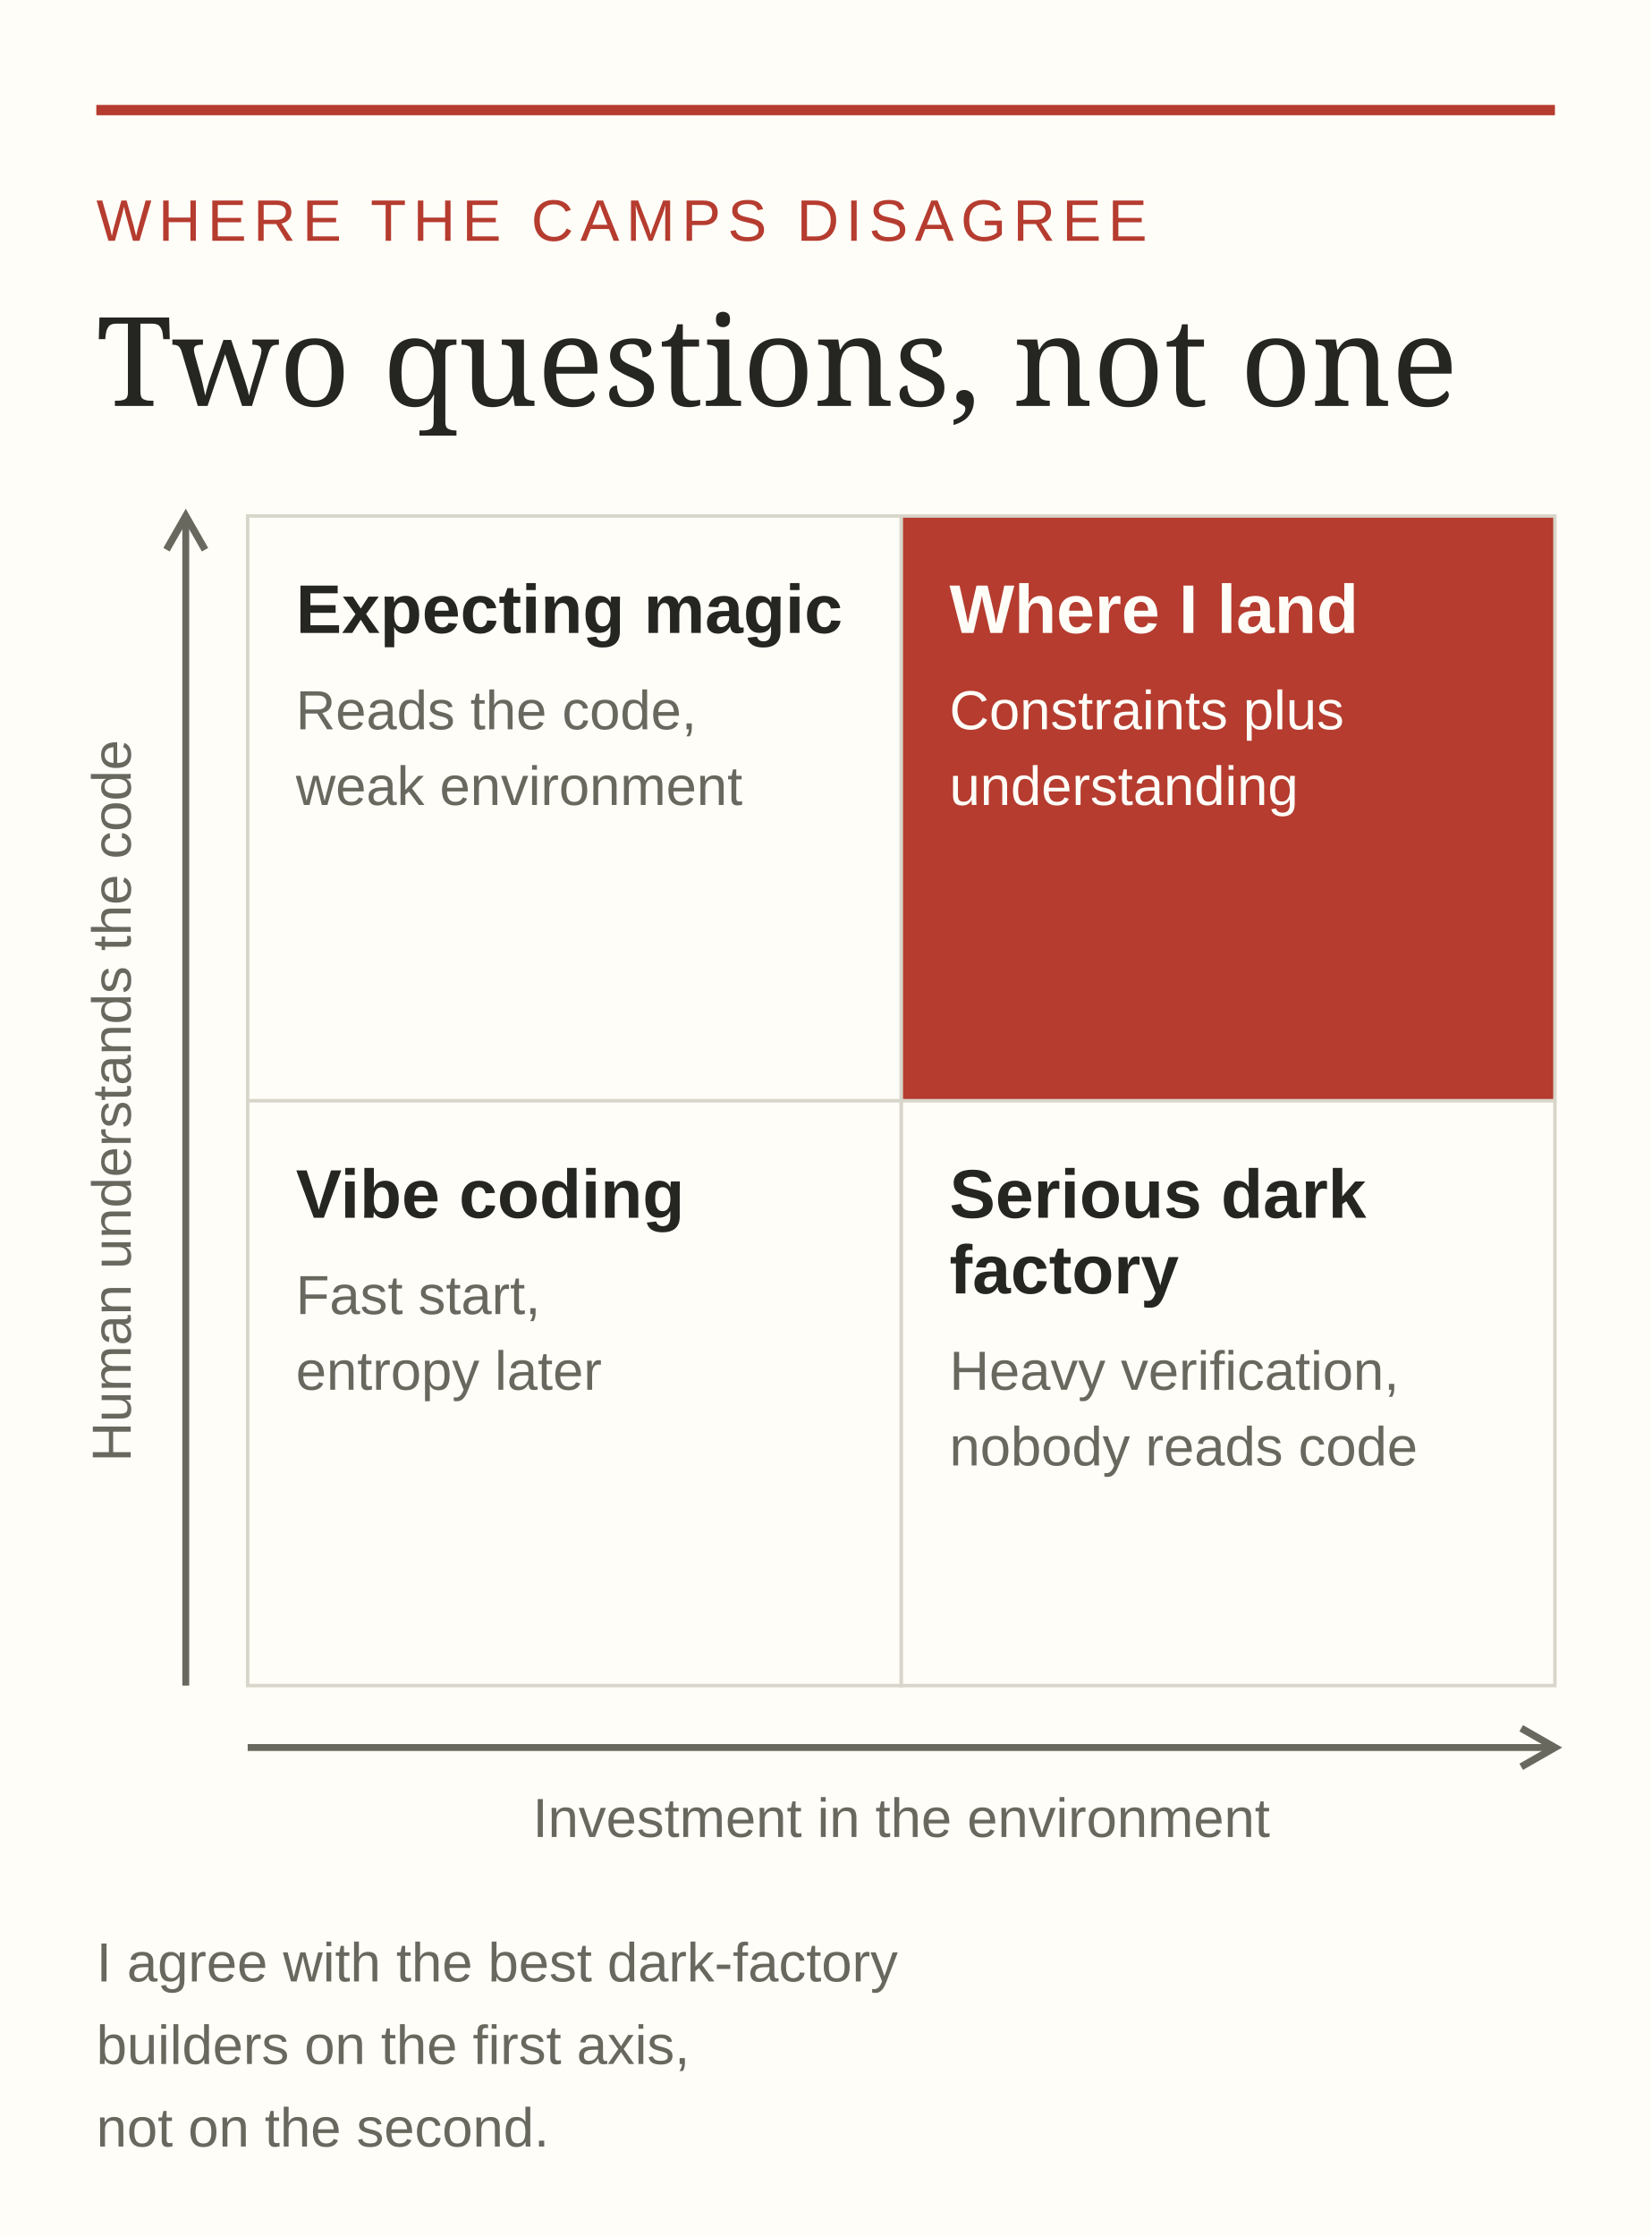
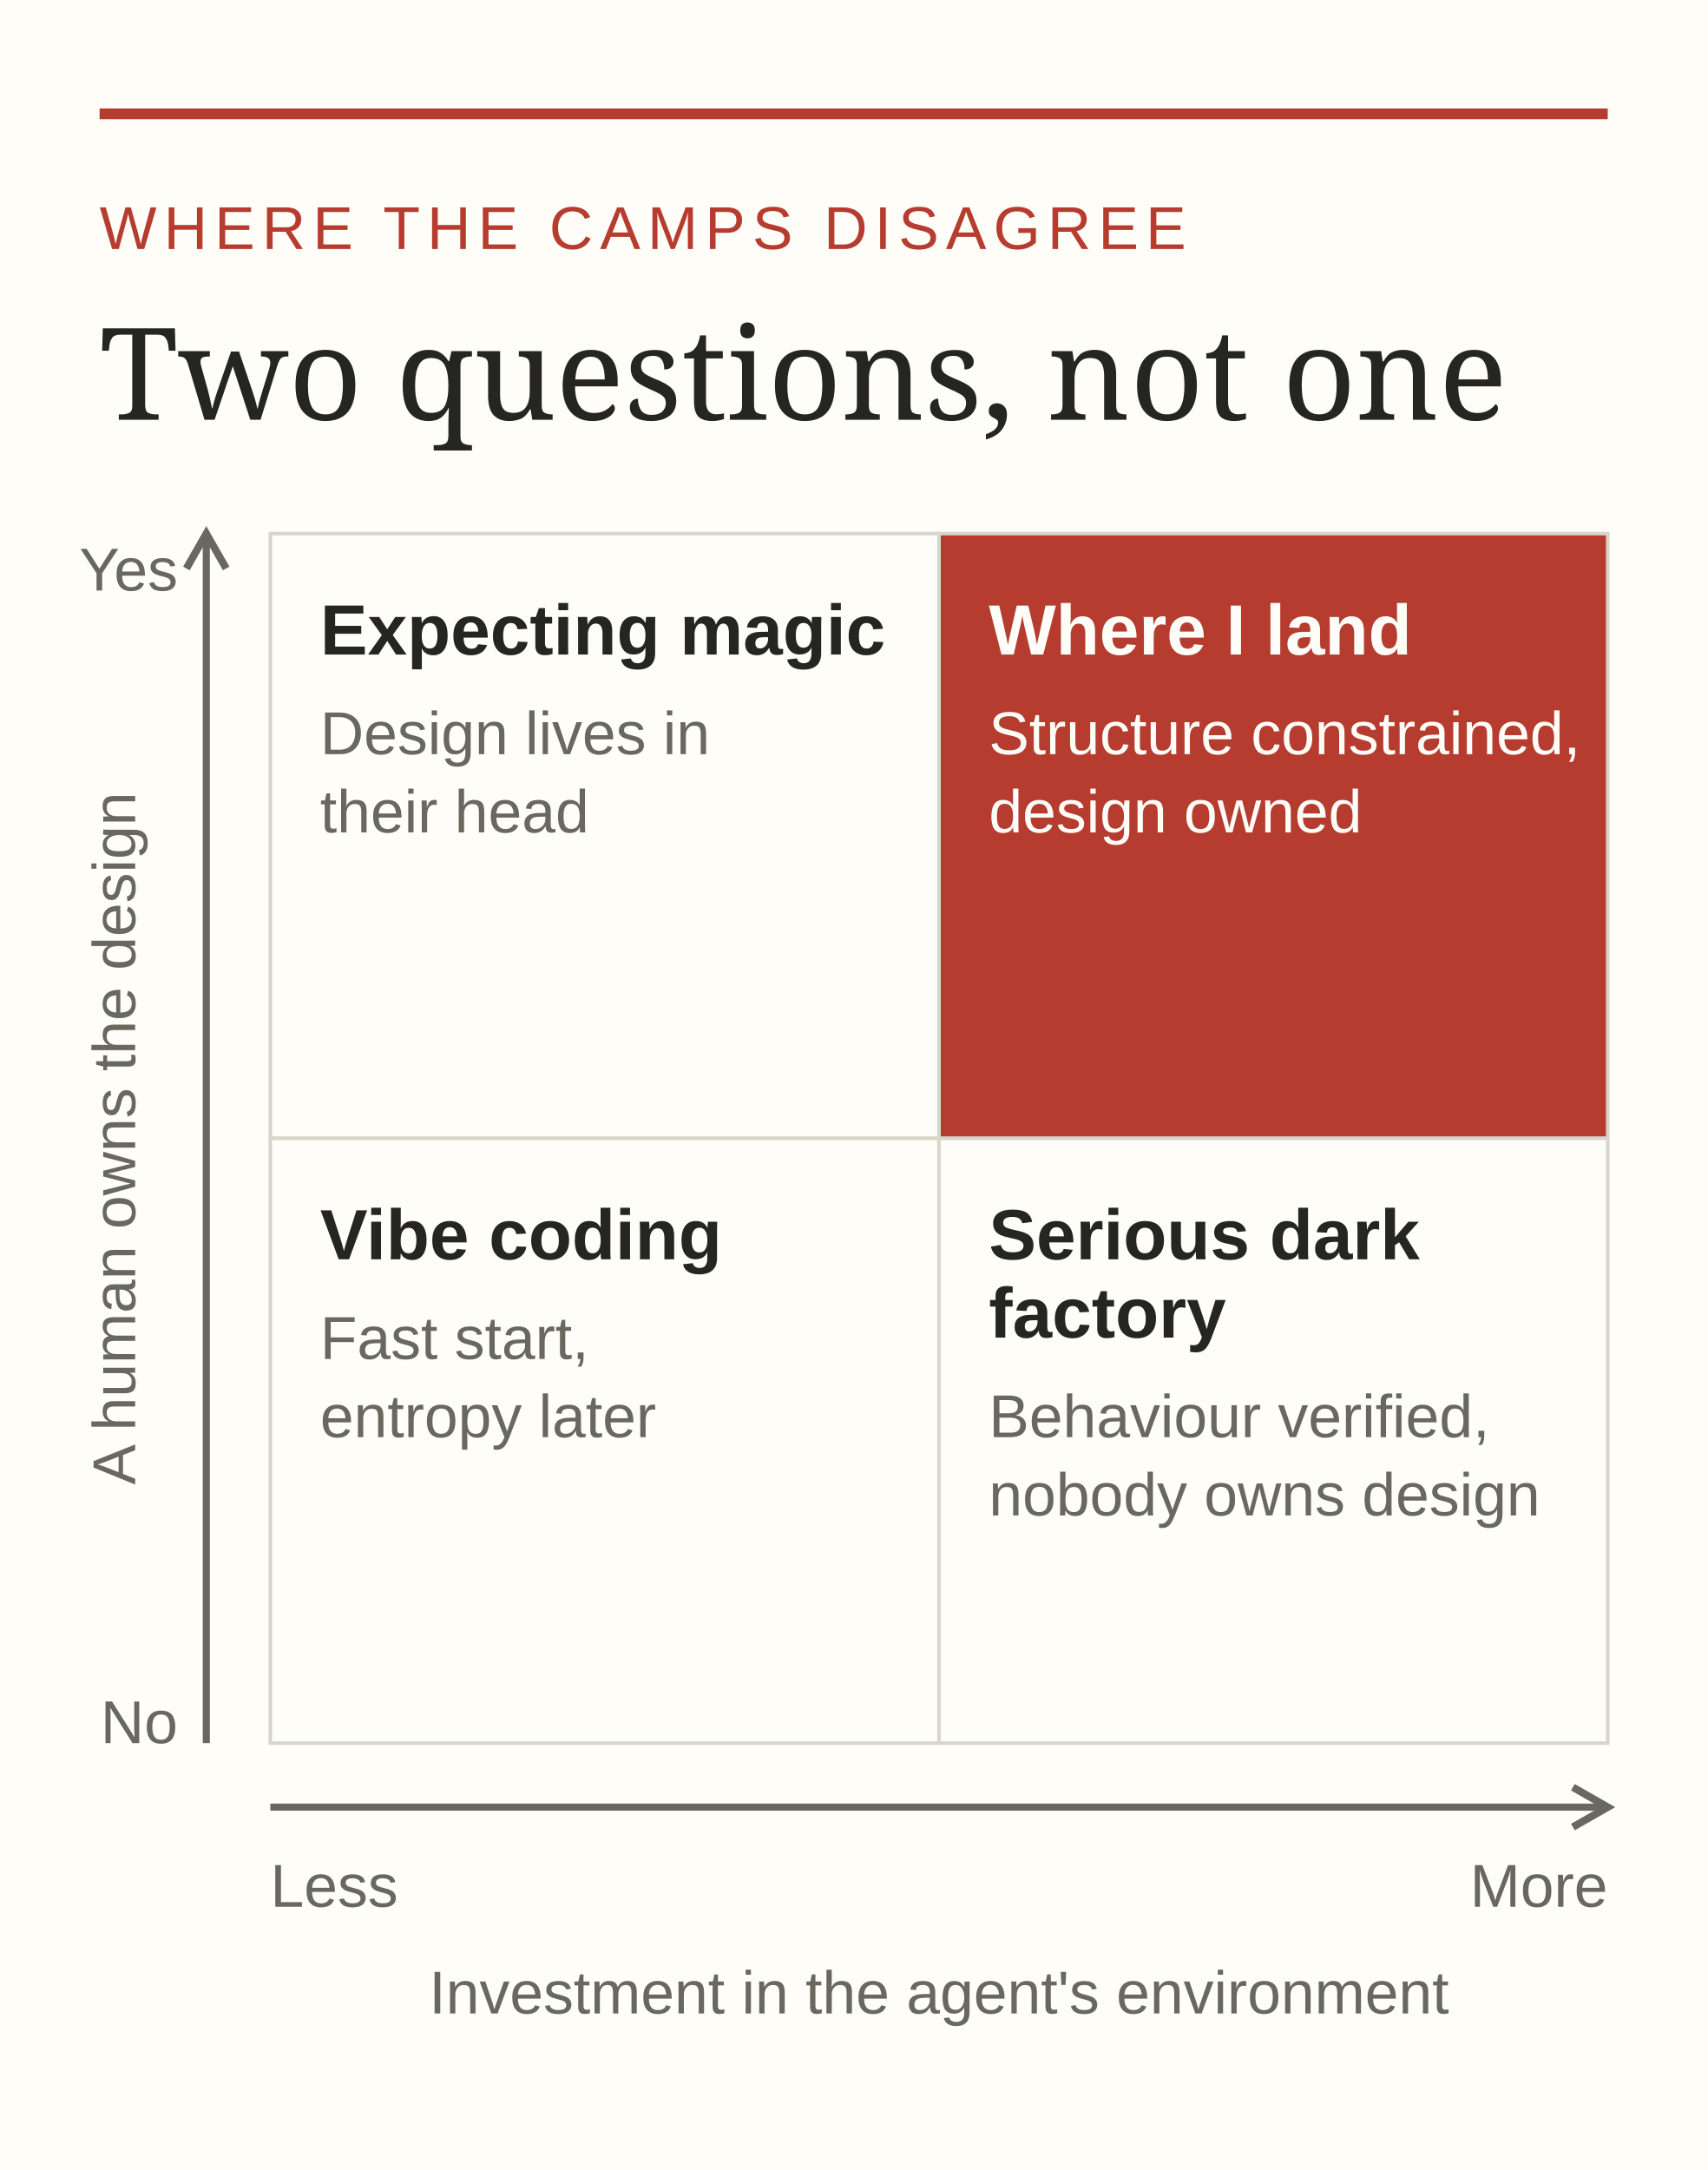
- <svg xmlns="http://www.w3.org/2000/svg" width="480" height="650" viewBox="0 0 480 650" role="img" aria-labelledby="title desc">
-   <rect width="480" height="650" fill="#fffdf8" />
+ <svg xmlns="http://www.w3.org/2000/svg" width="480" height="610" viewBox="0 0 480 610" role="img" aria-labelledby="title desc">
+   <rect width="480" height="610" fill="#fffdf8" />
  <defs>
    <marker id="arrow" viewBox="0 0 10 10" refX="8" refY="5" markerWidth="7" markerHeight="7" orient="auto-start-reverse">
      <path d="M1 1 8 5 1 9" fill="none" stroke="#68685f" stroke-width="1.5" />
    </marker>
  </defs>
-   <style>text{font-family:Arial,Helvetica,sans-serif;fill:#252521}.label{font-size:23px;font-weight:700}.name{font-size:20px;font-weight:700}.body{font-size:21px}.small{font-size:18px;fill:#68685f}.desc{font-size:16px;fill:#68685f}.kicker{font-size:17px;letter-spacing:2px;fill:#b53c2f}.title{font-family:Georgia,serif;font-size:36px}.big{font-family:Georgia,serif;font-size:30px}.inv{fill:#fffdf8}.arrow{fill:none;stroke:#68685f;stroke-width:2;marker-end:url(#arrow)}</style>
+   <style>text{font-family:Arial,Helvetica,sans-serif;fill:#252521}.label{font-size:23px;font-weight:700}.name{font-size:20px;font-weight:700}.small{font-size:18px;fill:#68685f}.desc{font-size:17px;fill:#68685f}.kicker{font-size:17px;letter-spacing:2px;fill:#b53c2f}.title{font-family:Georgia,serif;font-size:36px}.big{font-family:Georgia,serif;font-size:30px}.redtext{fill:#b53c2f}.inv{fill:#fffdf8}.arrow{fill:none;stroke:#68685f;stroke-width:2;marker-end:url(#arrow)}</style>
  <path d="M28 32H452" stroke="#b53c2f" stroke-width="3" />
  <text x="28" y="70" class="kicker" text-anchor="start">WHERE THE CAMPS DISAGREE</text>
  <text x="28" y="118" class="title" text-anchor="start">Two questions, not one</text>
-   <rect x="72" y="150" width="190" height="170" rx="0" fill="#fffdf8" stroke="#d8d5ca" />
-   <text x="86" y="184" class="name" text-anchor="start">Expecting magic</text>
-   <text x="86" y="212" class="desc" text-anchor="start">Reads the code,</text>
-   <text x="86" y="234" class="desc" text-anchor="start">weak environment</text>
-   <rect x="262" y="150" width="190" height="170" rx="0" fill="#b53c2f" stroke="#d8d5ca" />
-   <text x="276" y="184" class="name inv" text-anchor="start">Where I land</text>
-   <text x="276" y="212" class="desc inv" text-anchor="start">Constraints plus</text>
-   <text x="276" y="234" class="desc inv" text-anchor="start">understanding</text>
-   <rect x="72" y="320" width="190" height="170" rx="0" fill="#fffdf8" stroke="#d8d5ca" />
-   <text x="86" y="354" class="name" text-anchor="start">Vibe coding</text>
-   <text x="86" y="382" class="desc" text-anchor="start">Fast start,</text>
-   <text x="86" y="404" class="desc" text-anchor="start">entropy later</text>
-   <rect x="262" y="320" width="190" height="170" rx="0" fill="#fffdf8" stroke="#d8d5ca" />
-   <text x="276" y="354" class="name" text-anchor="start">Serious dark</text>
-   <text x="276" y="376" class="name" text-anchor="start">factory</text>
-   <text x="276" y="404" class="desc" text-anchor="start">Heavy verification,</text>
-   <text x="276" y="426" class="desc" text-anchor="start">nobody reads code</text>
-   <path d="M72 508H452" class="arrow" />
-   <text x="262" y="534" class="desc" text-anchor="middle">Investment in the environment</text>
-   <path d="M54 490V150" class="arrow" />
-   <text x="0" y="0" class="desc" text-anchor="middle" transform="translate(38 320) rotate(-90)">Human understands the code</text>
-   <text x="28" y="576" class="desc" text-anchor="start">I agree with the best dark-factory</text>
-   <text x="28" y="600" class="desc" text-anchor="start">builders on the first axis,</text>
-   <text x="28" y="624" class="desc" text-anchor="start">not on the second.</text>
+   <rect x="76" y="150" width="188" height="170" rx="0" fill="#fffdf8" stroke="#d8d5ca" />
+   <text x="90" y="184" class="name" text-anchor="start">Expecting magic</text>
+   <text x="90" y="212" class="desc" text-anchor="start">Design lives in</text>
+   <text x="90" y="234" class="desc" text-anchor="start">their head</text>
+   <rect x="264" y="150" width="188" height="170" rx="0" fill="#b53c2f" stroke="#d8d5ca" />
+   <text x="278" y="184" class="name inv" text-anchor="start">Where I land</text>
+   <text x="278" y="212" class="desc inv" text-anchor="start">Structure constrained,</text>
+   <text x="278" y="234" class="desc inv" text-anchor="start">design owned</text>
+   <rect x="76" y="320" width="188" height="170" rx="0" fill="#fffdf8" stroke="#d8d5ca" />
+   <text x="90" y="354" class="name" text-anchor="start">Vibe coding</text>
+   <text x="90" y="382" class="desc" text-anchor="start">Fast start,</text>
+   <text x="90" y="404" class="desc" text-anchor="start">entropy later</text>
+   <rect x="264" y="320" width="188" height="170" rx="0" fill="#fffdf8" stroke="#d8d5ca" />
+   <text x="278" y="354" class="name" text-anchor="start">Serious dark</text>
+   <text x="278" y="376" class="name" text-anchor="start">factory</text>
+   <text x="278" y="404" class="desc" text-anchor="start">Behaviour verified,</text>
+   <text x="278" y="426" class="desc" text-anchor="start">nobody owns design</text>
+   <path d="M76 508H452" class="arrow" />
+   <text x="264" y="566" class="desc" text-anchor="middle">Investment in the agent's environment</text>
+   <text x="76" y="536" class="desc" text-anchor="start">Less</text>
+   <text x="452" y="536" class="desc" text-anchor="end">More</text>
+   <path d="M58 490V150" class="arrow" />
+   <text x="0" y="0" class="desc" text-anchor="middle" transform="translate(38 320) rotate(-90)">A human owns the design</text>
+   <text x="50" y="490" class="desc" text-anchor="end">No</text>
+   <text x="50" y="166" class="desc" text-anchor="end">Yes</text>
</svg>
